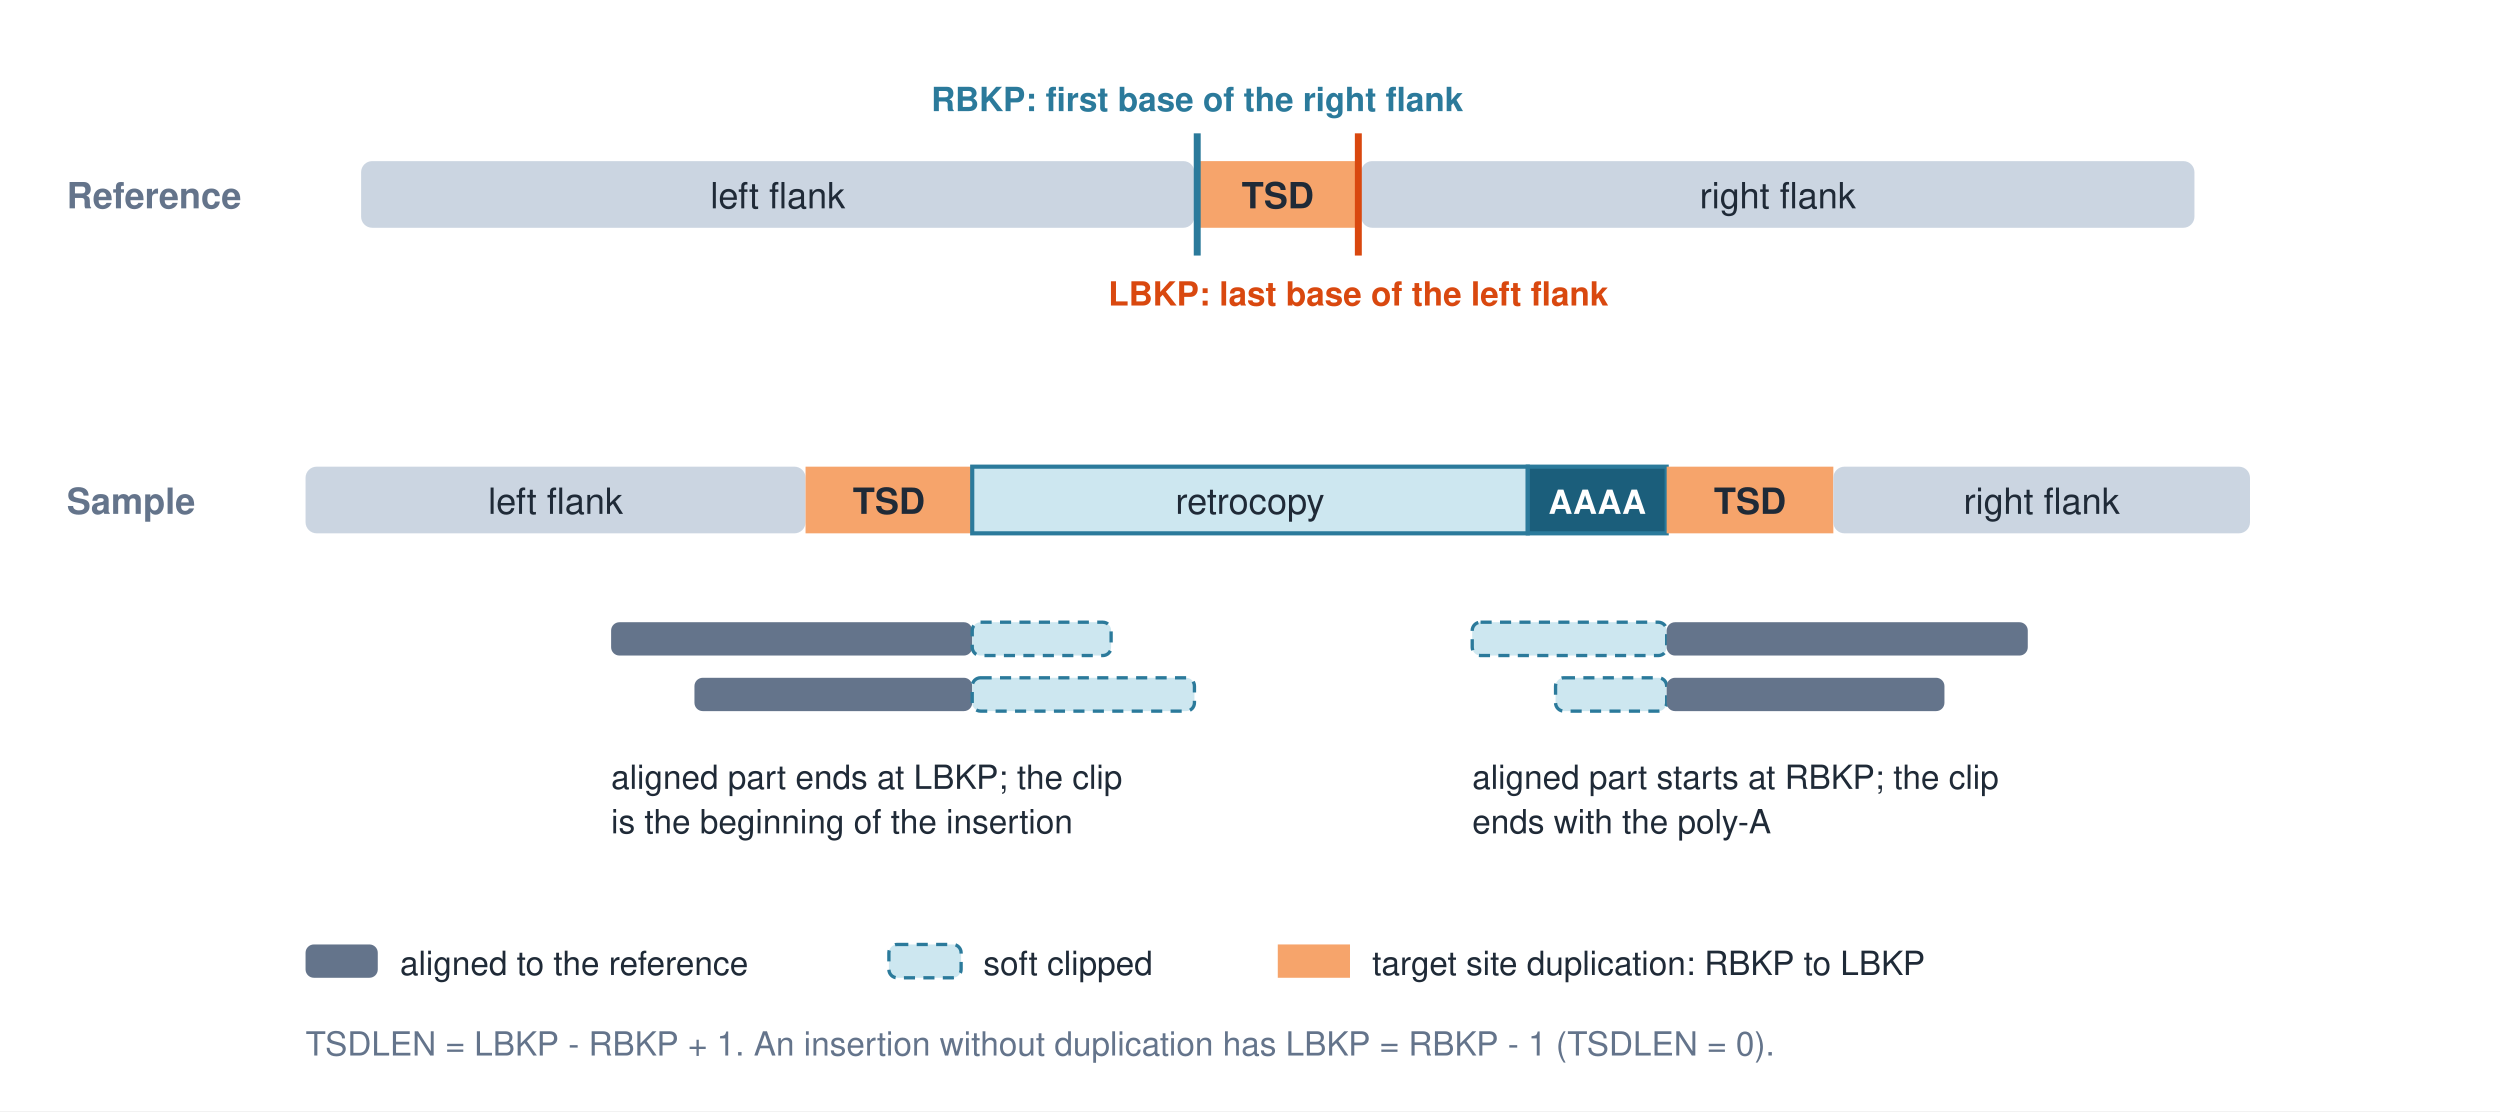
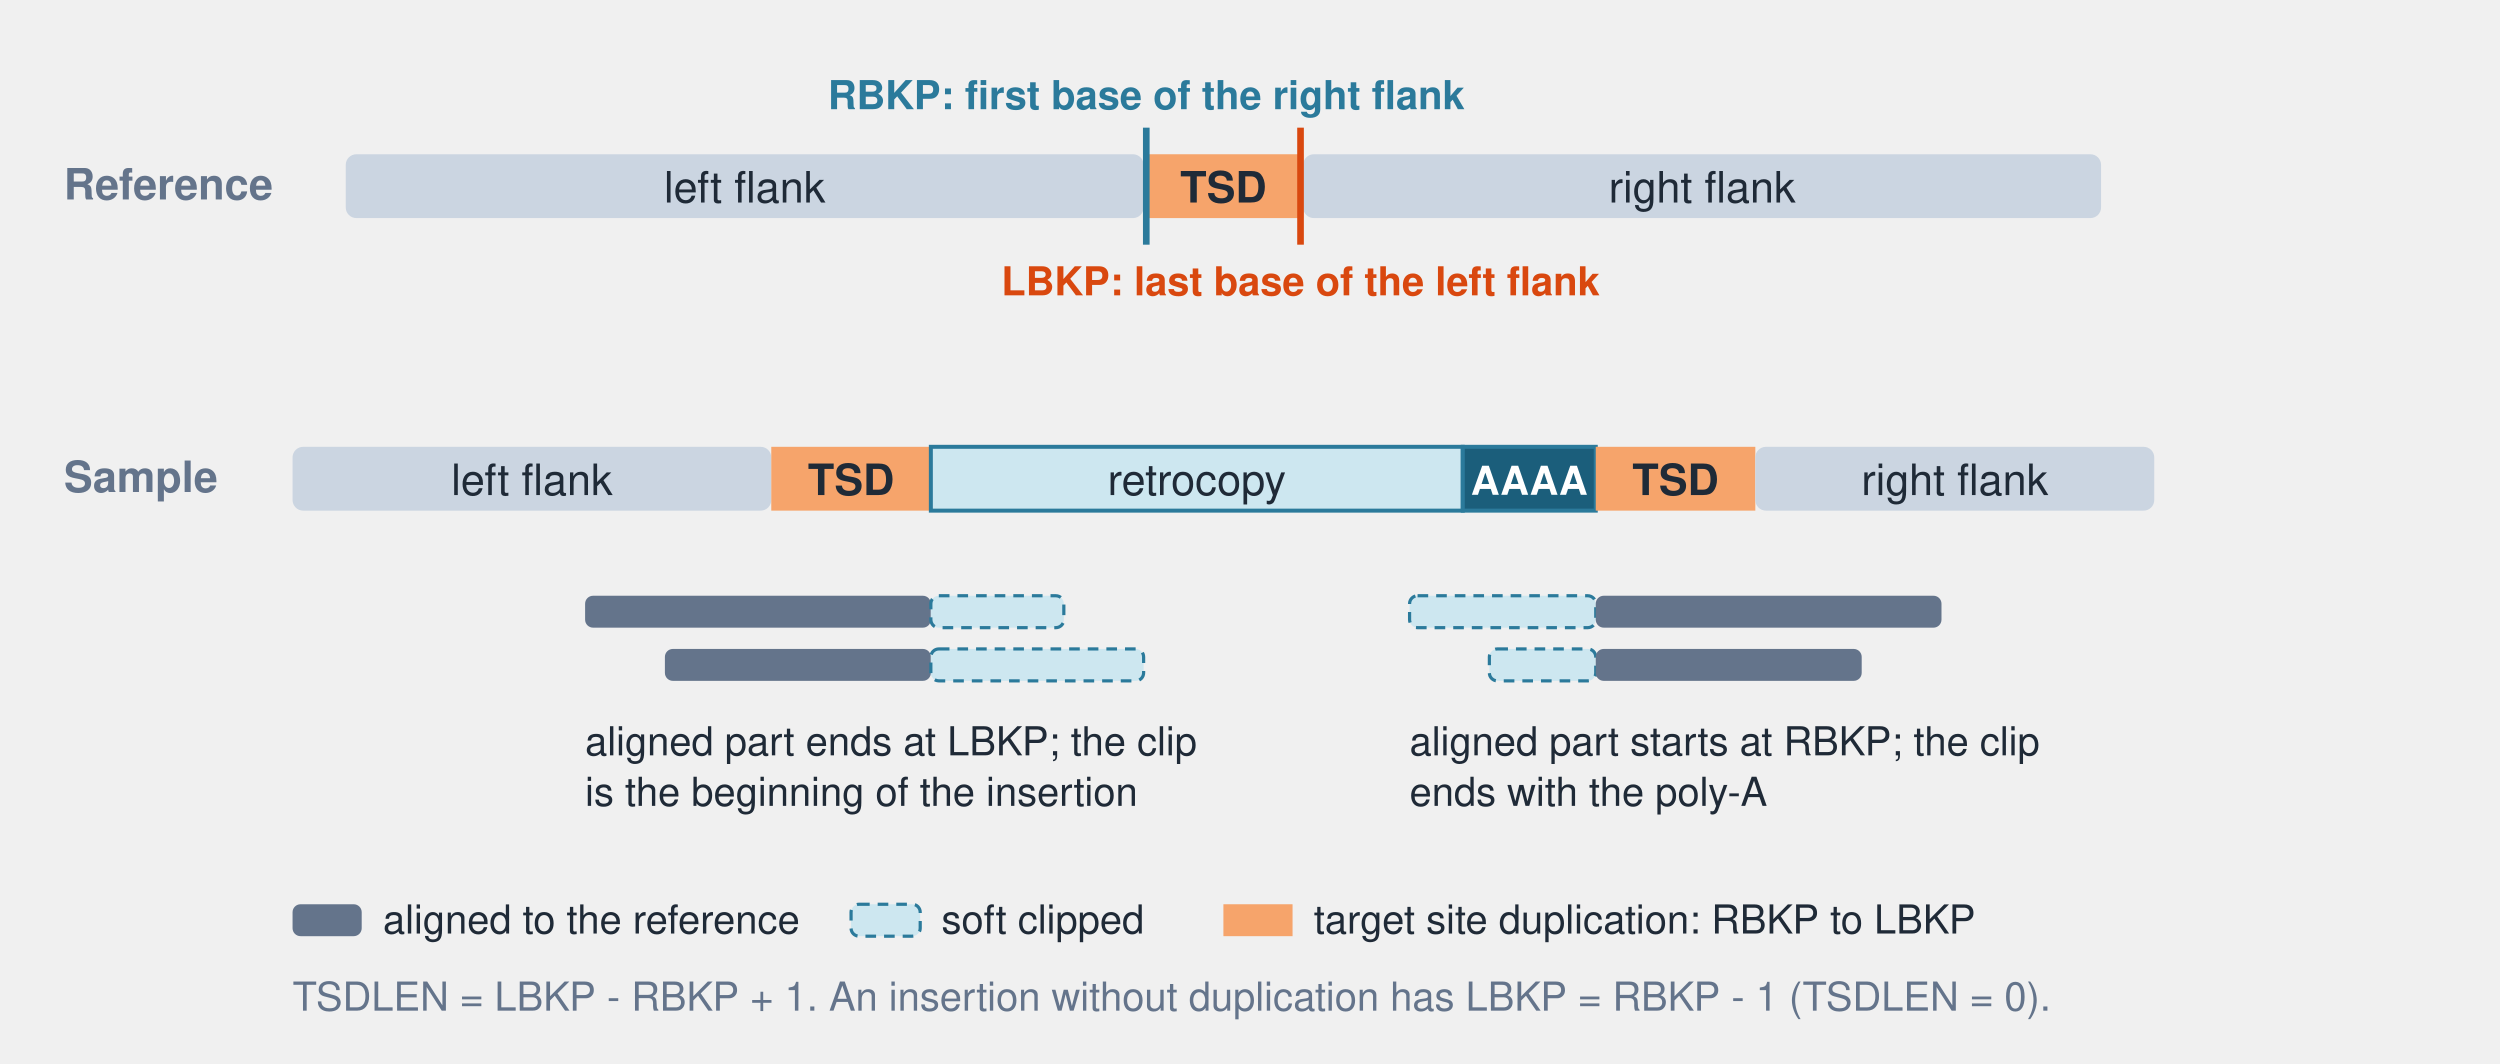
- <svg xmlns="http://www.w3.org/2000/svg" width="900" height="400" viewBox="0 0 900 400" font-family="Helvetica, Arial, sans-serif">
+ <svg xmlns="http://www.w3.org/2000/svg" width="940" height="400" viewBox="0 0 940 400" font-family="Helvetica, Arial, sans-serif">
  <defs />
-   <rect width="900" height="400" fill="#FFFFFF" />
-   <text x="24" y="75" font-size="13" fill="#64748B" text-anchor="start" font-weight="bold">Reference</text>
+   <text x="24" y="75" font-size="16.25" fill="#64748B" text-anchor="start" font-weight="bold">Reference</text>
  <rect x="130" y="58" width="300" height="24" rx="4" fill="#CBD5E1" />
  <rect x="430" y="58" width="60" height="24" rx="0" fill="#F6A46B" />
  <rect x="490" y="58" width="300" height="24" rx="4" fill="#CBD5E1" />
-   <text x="280" y="75" font-size="13" fill="#1F2A37" text-anchor="middle">left flank</text>
-   <text x="460" y="75" font-size="13" fill="#1F2A37" text-anchor="middle" font-weight="bold">TSD</text>
-   <text x="640" y="75" font-size="13" fill="#1F2A37" text-anchor="middle">right flank</text>
+   <text x="280" y="76.138" font-size="16.25" fill="#1F2A37" text-anchor="middle">left flank</text>
+   <text x="460" y="76.138" font-size="16.25" fill="#1F2A37" text-anchor="middle" font-weight="bold">TSD</text>
+   <text x="640" y="76.138" font-size="16.25" fill="#1F2A37" text-anchor="middle">right flank</text>
  <line x1="431" y1="48" x2="431" y2="92" stroke="#2B7A9B" stroke-width="2.5" stroke-linecap="butt" />
-   <text x="431" y="40" font-size="12" fill="#2B7A9B" text-anchor="middle" font-weight="bold">RBKP: first base of the right flank</text>
+   <text x="431" y="41.05" font-size="15" fill="#2B7A9B" text-anchor="middle" font-weight="bold">RBKP: first base of the right flank</text>
  <line x1="489" y1="48" x2="489" y2="92" stroke="#D9480F" stroke-width="2.5" stroke-linecap="butt" />
-   <text x="489" y="110" font-size="12" fill="#D9480F" text-anchor="middle" font-weight="bold">LBKP: last base of the left flank</text>
-   <text x="24" y="185" font-size="13" fill="#64748B" text-anchor="start" font-weight="bold">Sample</text>
+   <text x="489" y="111.05" font-size="15" fill="#D9480F" text-anchor="middle" font-weight="bold">LBKP: last base of the left flank</text>
+   <text x="24" y="185" font-size="16.25" fill="#64748B" text-anchor="start" font-weight="bold">Sample</text>
  <rect x="110" y="168" width="180" height="24" rx="4" fill="#CBD5E1" />
  <rect x="290" y="168" width="60" height="24" rx="0" fill="#F6A46B" />
  <rect x="350" y="168" width="200" height="24" rx="0" fill="#CDE7F0" stroke="#2B7A9B" stroke-width="1.5" />
  <rect x="550" y="168" width="50" height="24" rx="0" fill="#1B5E7B" stroke="#2B7A9B" stroke-width="1.5" />
  <rect x="600" y="168" width="60" height="24" rx="0" fill="#F6A46B" />
  <rect x="660" y="168" width="150" height="24" rx="4" fill="#CBD5E1" />
-   <text x="200" y="185" font-size="13" fill="#1F2A37" text-anchor="middle">left flank</text>
-   <text x="320" y="185" font-size="13" fill="#1F2A37" text-anchor="middle" font-weight="bold">TSD</text>
-   <text x="450" y="185" font-size="13" fill="#1F2A37" text-anchor="middle">retrocopy</text>
-   <text x="575" y="185" font-size="12" fill="#FFFFFF" text-anchor="middle" font-weight="bold">AAAA</text>
-   <text x="630" y="185" font-size="13" fill="#1F2A37" text-anchor="middle" font-weight="bold">TSD</text>
-   <text x="735" y="185" font-size="13" fill="#1F2A37" text-anchor="middle">right flank</text>
+   <text x="200" y="186.137" font-size="16.25" fill="#1F2A37" text-anchor="middle">left flank</text>
+   <text x="320" y="186.137" font-size="16.25" fill="#1F2A37" text-anchor="middle" font-weight="bold">TSD</text>
+   <text x="450" y="186.137" font-size="16.25" fill="#1F2A37" text-anchor="middle">retrocopy</text>
+   <text x="575" y="186.05" font-size="15" fill="#FFFFFF" text-anchor="middle" font-weight="bold">AAAA</text>
+   <text x="630" y="186.137" font-size="16.25" fill="#1F2A37" text-anchor="middle" font-weight="bold">TSD</text>
+   <text x="735" y="186.137" font-size="16.25" fill="#1F2A37" text-anchor="middle">right flank</text>
  <rect x="220" y="224" width="130" height="12" rx="3" fill="#64748B" />
  <rect x="350" y="224" width="50" height="12" rx="3" fill="#CDE7F0" stroke="#2B7A9B" stroke-width="1.2" stroke-dasharray="4,3" />
  <rect x="250" y="244" width="100" height="12" rx="3" fill="#64748B" />
  <rect x="350" y="244" width="80" height="12" rx="3" fill="#CDE7F0" stroke="#2B7A9B" stroke-width="1.2" stroke-dasharray="4,3" />
  <rect x="530" y="224" width="70" height="12" rx="3" fill="#CDE7F0" stroke="#2B7A9B" stroke-width="1.2" stroke-dasharray="4,3" />
  <rect x="600" y="224" width="130" height="12" rx="3" fill="#64748B" />
  <rect x="560" y="244" width="40" height="12" rx="3" fill="#CDE7F0" stroke="#2B7A9B" stroke-width="1.2" stroke-dasharray="4,3" />
  <rect x="600" y="244" width="100" height="12" rx="3" fill="#64748B" />
-   <text x="220" y="284" font-size="12" fill="#1F2A37" text-anchor="start">aligned part ends at LBKP; the clip</text>
-   <text x="220" y="300" font-size="12" fill="#1F2A37" text-anchor="start">is the beginning of the insertion</text>
-   <text x="530" y="284" font-size="12" fill="#1F2A37" text-anchor="start">aligned part starts at RBKP; the clip</text>
-   <text x="530" y="300" font-size="12" fill="#1F2A37" text-anchor="start">ends with the poly-A</text>
+   <text x="220" y="284" font-size="15" fill="#1F2A37" text-anchor="start">aligned part ends at LBKP; the clip</text>
+   <text x="220" y="303" font-size="15" fill="#1F2A37" text-anchor="start">is the beginning of the insertion</text>
+   <text x="530" y="284" font-size="15" fill="#1F2A37" text-anchor="start">aligned part starts at RBKP; the clip</text>
+   <text x="530" y="303" font-size="15" fill="#1F2A37" text-anchor="start">ends with the poly-A</text>
  <rect x="110" y="340" width="26" height="12" rx="3" fill="#64748B" />
-   <text x="144" y="351" font-size="12" fill="#1F2A37" text-anchor="start">aligned to the reference</text>
+   <text x="144" y="351" font-size="15" fill="#1F2A37" text-anchor="start">aligned to the reference</text>
  <rect x="320" y="340" width="26" height="12" rx="3" fill="#CDE7F0" stroke="#2B7A9B" stroke-width="1.2" stroke-dasharray="4,3" />
-   <text x="354" y="351" font-size="12" fill="#1F2A37" text-anchor="start">soft clipped</text>
+   <text x="354" y="351" font-size="15" fill="#1F2A37" text-anchor="start">soft clipped</text>
  <rect x="460" y="340" width="26" height="12" rx="0" fill="#F6A46B" />
-   <text x="494" y="351" font-size="12" fill="#1F2A37" text-anchor="start">target site duplication: RBKP to LBKP</text>
-   <text x="110" y="380" font-size="12" fill="#64748B" text-anchor="start">TSDLEN = LBKP - RBKP + 1. An insertion without duplication has LBKP = RBKP - 1 (TSDLEN = 0).</text>
+   <text x="494" y="351" font-size="15" fill="#1F2A37" text-anchor="start">target site duplication: RBKP to LBKP</text>
+   <text x="110" y="380" font-size="15" fill="#64748B" text-anchor="start">TSDLEN = LBKP - RBKP + 1. An insertion without duplication has LBKP = RBKP - 1 (TSDLEN = 0).</text>
</svg>
